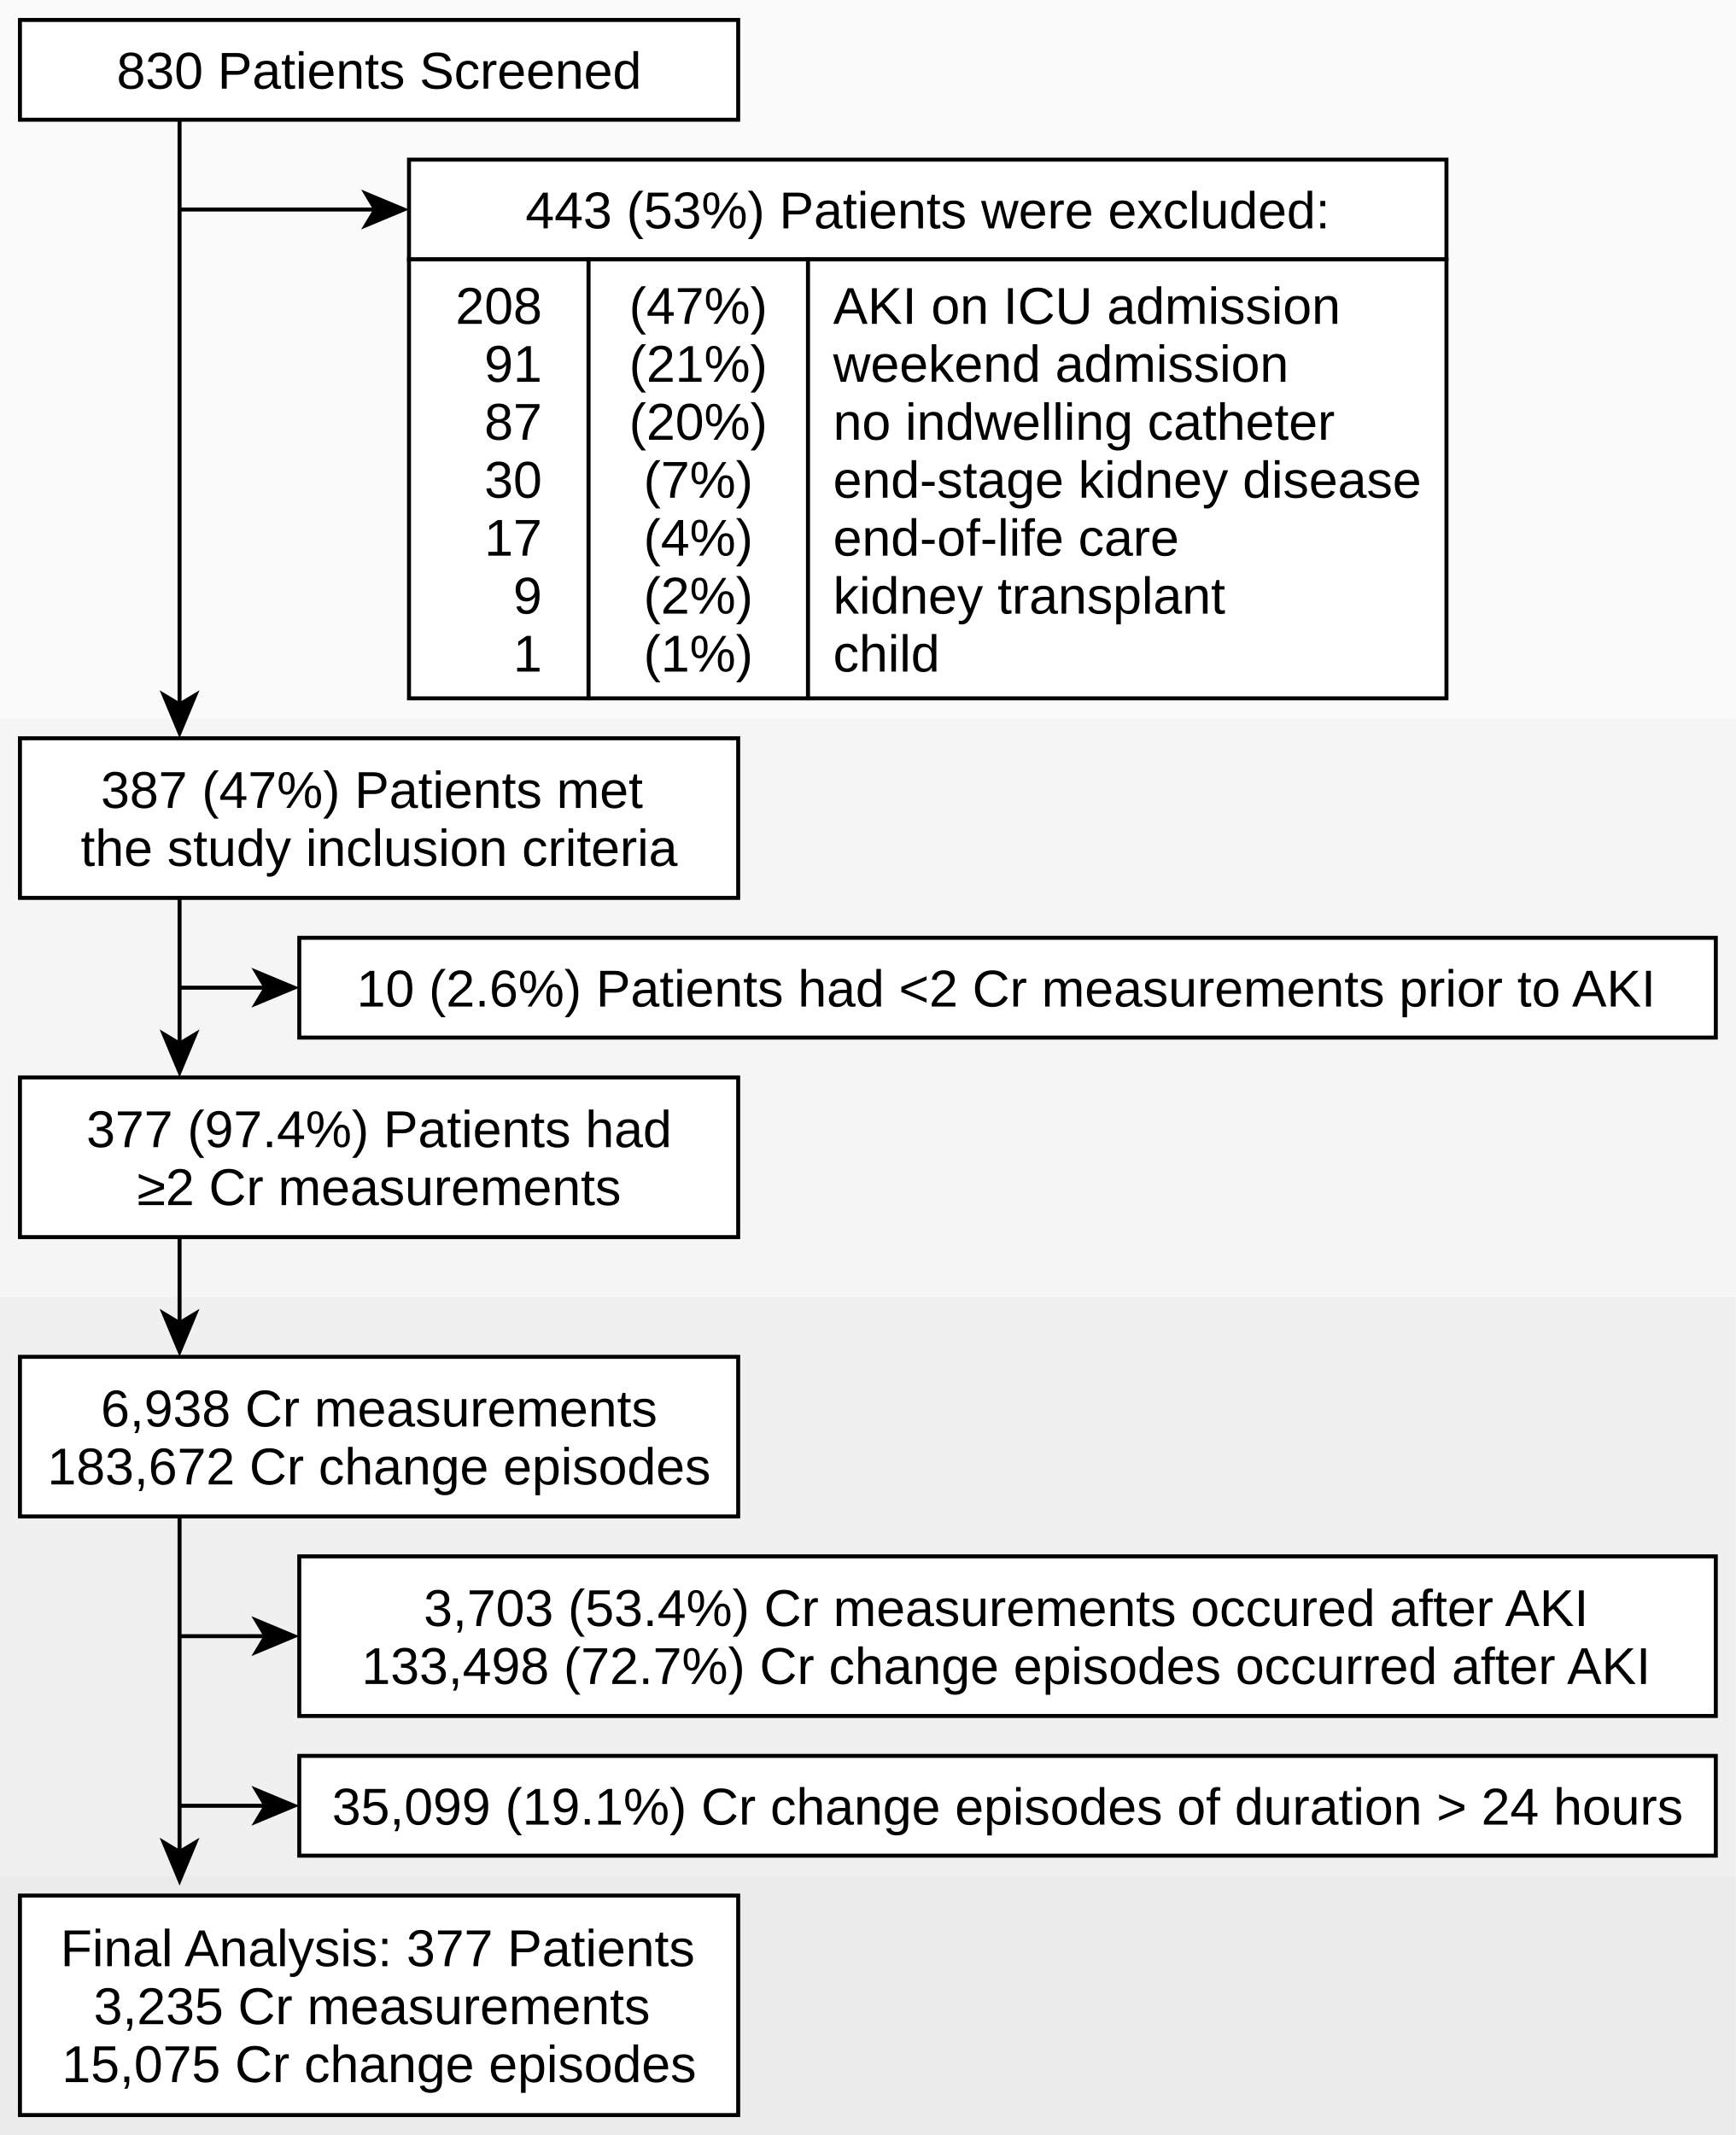
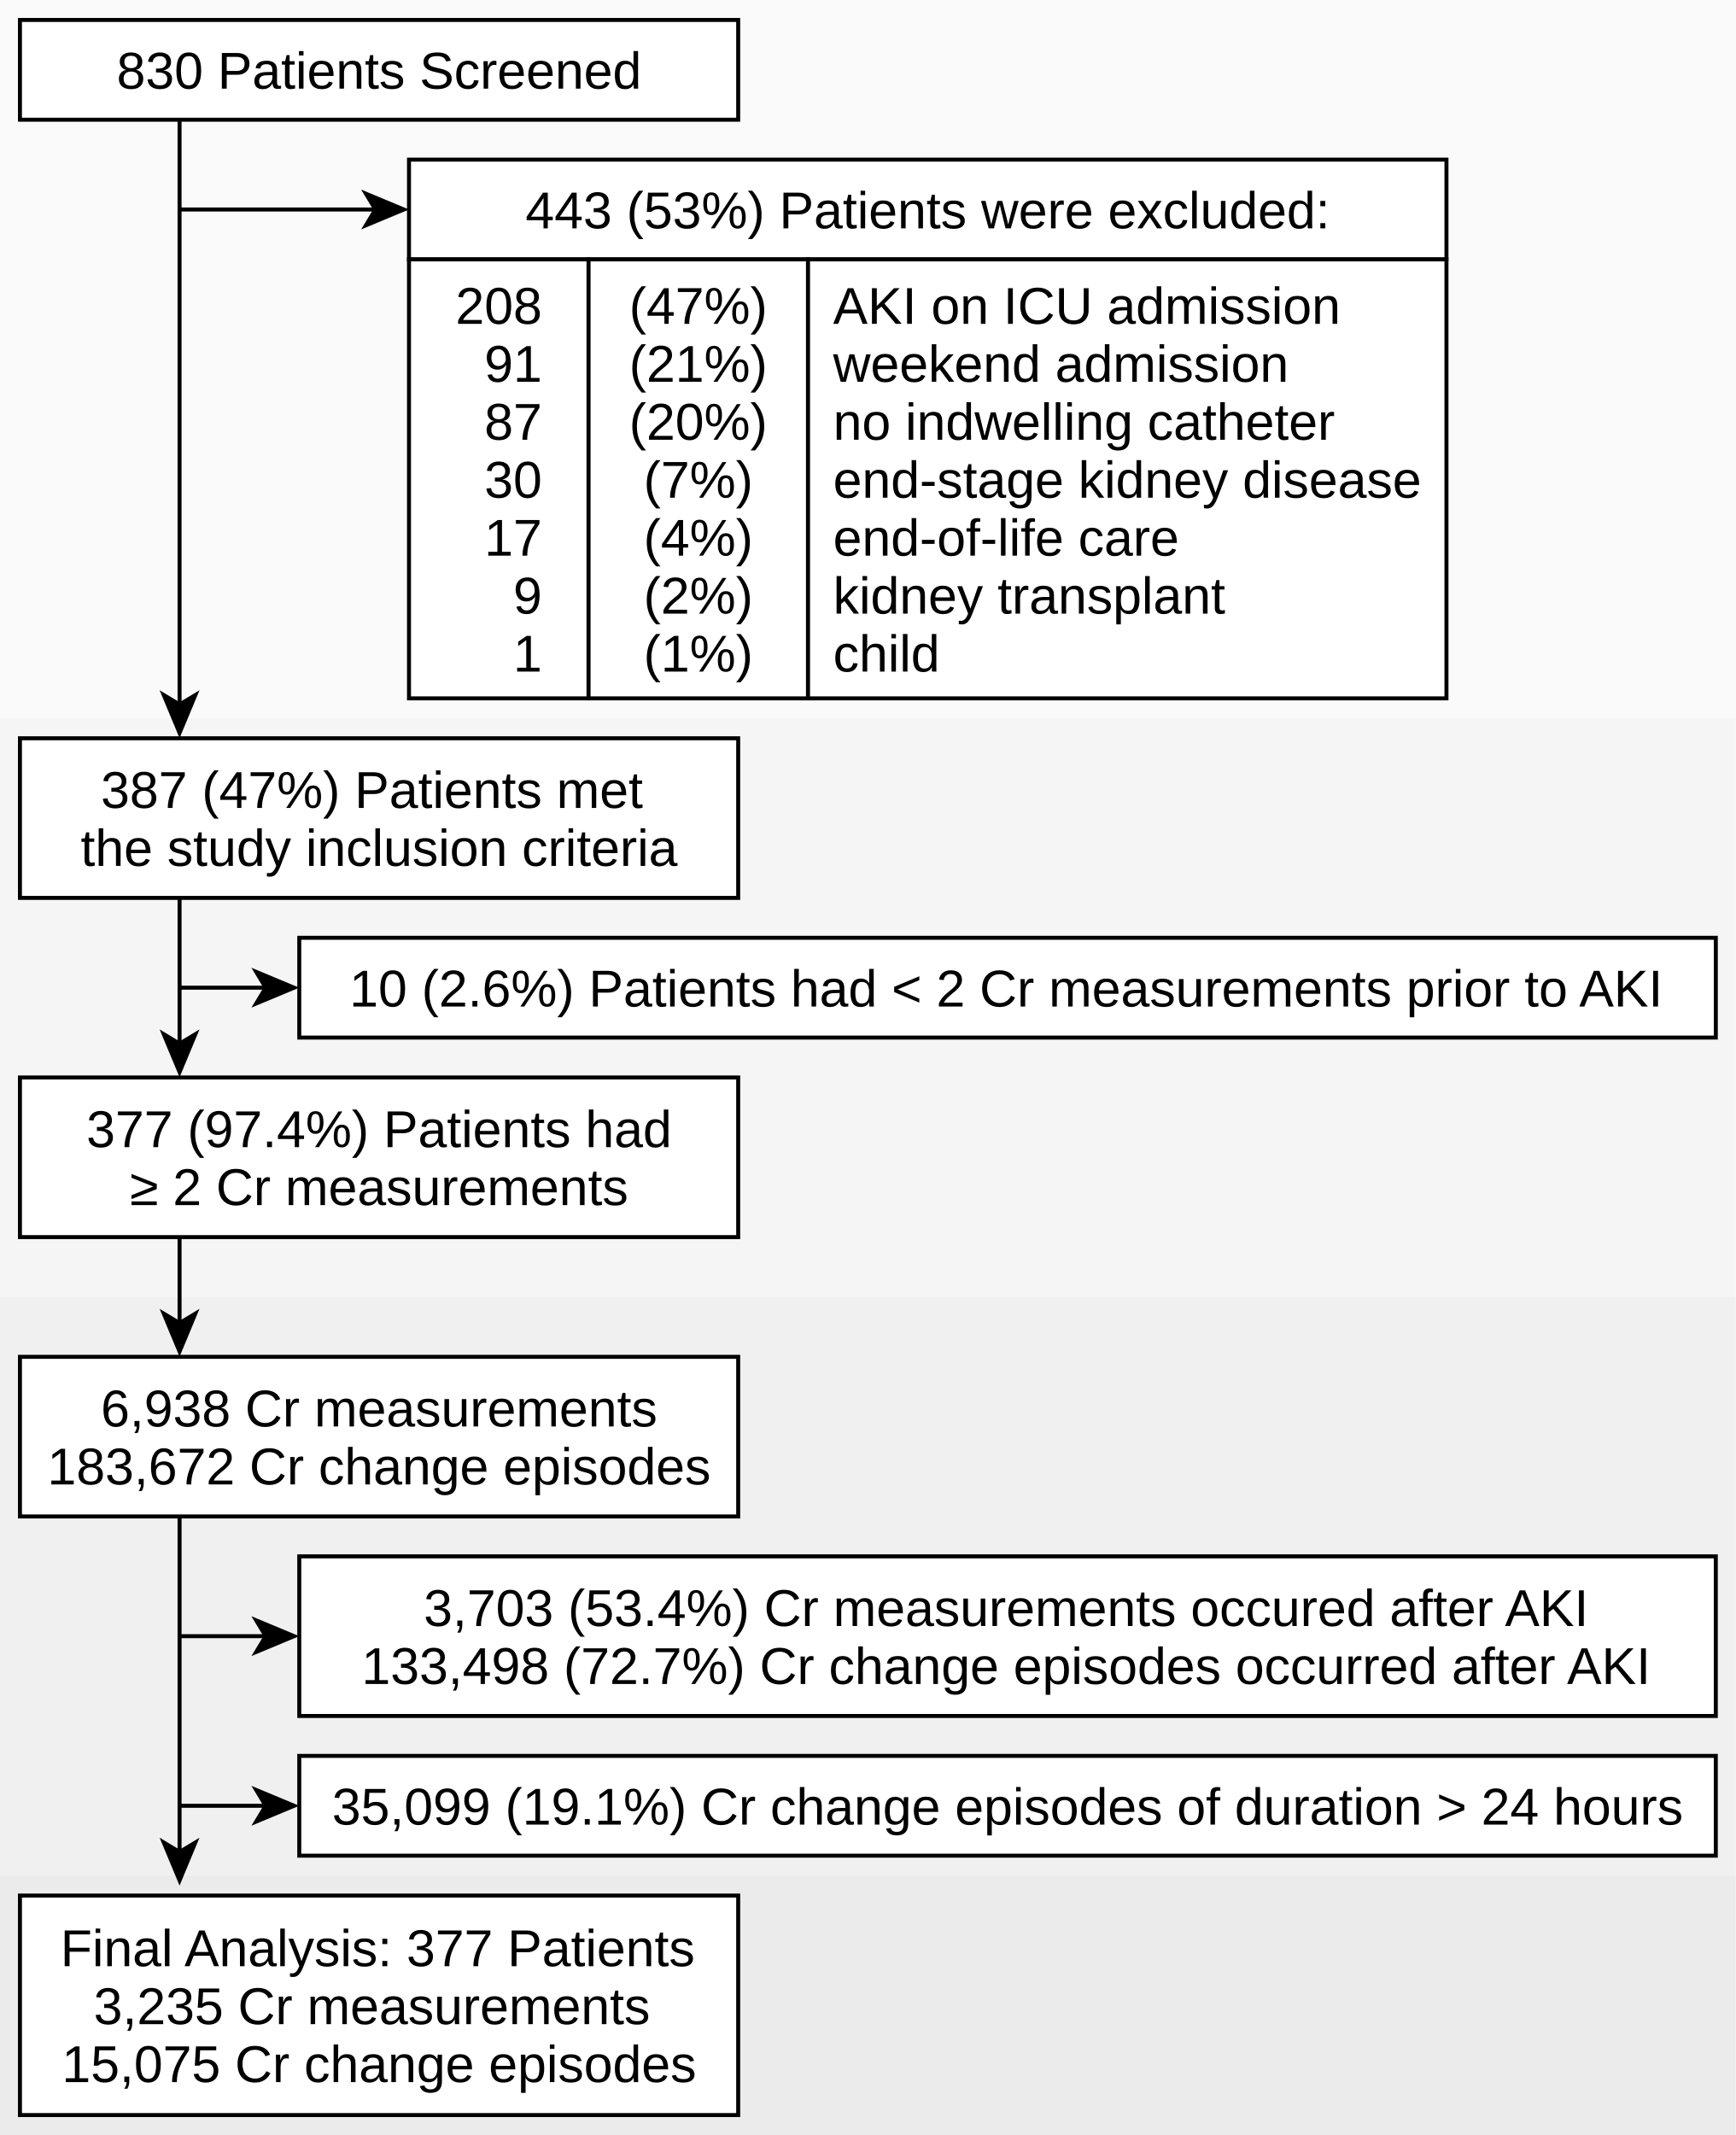
<svg xmlns="http://www.w3.org/2000/svg" fill-opacity="1" color-rendering="auto" color-interpolation="auto" text-rendering="auto" stroke="black" stroke-linecap="square" width="1305" stroke-miterlimit="10" shape-rendering="auto" stroke-opacity="1" fill="black" stroke-dasharray="none" font-weight="normal" stroke-width="1" height="1605" font-family="'Dialog'" font-style="normal" stroke-linejoin="miter" font-size="12px" stroke-dashoffset="0" image-rendering="auto">
  <defs id="genericDefs" />
  <g>
    <defs id="defs1">
      <clipPath clipPathUnits="userSpaceOnUse" id="clipPath1">
        <path d="M0 0 L1305 0 L1305 1605 L0 1605 L0 0 Z" />
      </clipPath>
      <clipPath clipPathUnits="userSpaceOnUse" id="clipPath2">
        <path d="M-25 10 L410 10 L410 545 L-25 545 L-25 10 Z" />
      </clipPath>
    </defs>
    <g fill="white" text-rendering="geometricPrecision" shape-rendering="geometricPrecision" transform="scale(3,3) translate(25,-10)" stroke="white">
      <rect x="-25" width="435" height="535" y="10" clip-path="url(#clipPath2)" stroke="none" />
    </g>
    <g fill="rgb(240,240,240)" text-rendering="geometricPrecision" shape-rendering="geometricPrecision" transform="matrix(3,0,0,3,75,-30)" stroke="rgb(240,240,240)">
      <rect x="-25" width="435" height="145" y="335" clip-path="url(#clipPath2)" stroke="none" />
      <rect x="-25" y="190" clip-path="url(#clipPath2)" fill="rgb(245,245,245)" width="435" height="145" stroke="none" />
      <rect x="-25" y="10" clip-path="url(#clipPath2)" fill="rgb(250,250,250)" width="435" height="180" stroke="none" />
      <rect x="-20" y="195" clip-path="url(#clipPath2)" fill="white" width="180" height="40" stroke="none" />
    </g>
    <g text-rendering="geometricPrecision" stroke-miterlimit="1.45" shape-rendering="geometricPrecision" transform="matrix(3,0,0,3,75,-30)" stroke-linecap="butt">
      <rect fill="none" x="-20" width="180" height="40" y="195" clip-path="url(#clipPath2)" />
      <text x="0.271" font-size="13px" y="212.458" clip-path="url(#clipPath2)" font-family="'Arial'" stroke="none" xml:space="preserve">387 (47%) Patients met </text>
      <text x="-4.785" font-size="13px" y="226.981" clip-path="url(#clipPath2)" font-family="'Arial'" stroke="none" xml:space="preserve">the study inclusion criteria</text>
    </g>
    <g fill="white" text-rendering="geometricPrecision" shape-rendering="geometricPrecision" transform="matrix(3,0,0,3,75,-30)" stroke="white">
      <rect x="50" width="355" height="25" y="245" clip-path="url(#clipPath2)" stroke="none" />
    </g>
    <g text-rendering="geometricPrecision" stroke-miterlimit="1.45" shape-rendering="geometricPrecision" transform="matrix(3,0,0,3,75,-30)" stroke-linecap="butt">
      <rect fill="none" x="50" width="355" height="25" y="245" clip-path="url(#clipPath2)" />
-       <text x="64.381" font-size="13px" y="262.219" clip-path="url(#clipPath2)" font-family="'Arial'" stroke="none" xml:space="preserve">10 (2.6%) Patients had &lt;2 Cr measurements prior to AKI</text>
+       <text x="62.575" font-size="13px" y="262.219" clip-path="url(#clipPath2)" font-family="'Arial'" stroke="none" xml:space="preserve">10 (2.6%) Patients had &lt; 2 Cr measurements prior to AKI</text>
    </g>
    <g fill="white" text-rendering="geometricPrecision" shape-rendering="geometricPrecision" transform="matrix(3,0,0,3,75,-30)" stroke="white">
      <rect x="-20" width="180" height="40" y="280" clip-path="url(#clipPath2)" stroke="none" />
    </g>
    <g text-rendering="geometricPrecision" stroke-miterlimit="1.45" shape-rendering="geometricPrecision" transform="matrix(3,0,0,3,75,-30)" stroke-linecap="butt">
      <rect fill="none" x="-20" width="180" height="40" y="280" clip-path="url(#clipPath2)" />
      <text x="-3.353" font-size="13px" y="297.458" clip-path="url(#clipPath2)" font-family="'Arial'" stroke="none" xml:space="preserve">377 (97.4%) Patients had</text>
-       <text x="9.358" font-size="13px" y="311.981" clip-path="url(#clipPath2)" font-family="'Arial'" stroke="none" xml:space="preserve">≥2 Cr measurements</text>
+       <text x="7.552" font-size="13px" y="311.981" clip-path="url(#clipPath2)" font-family="'Arial'" stroke="none" xml:space="preserve">≥ 2 Cr measurements</text>
    </g>
    <g fill="white" text-rendering="geometricPrecision" shape-rendering="geometricPrecision" transform="matrix(3,0,0,3,75,-30)" stroke="white">
      <rect x="-20" width="180" height="25" y="15" clip-path="url(#clipPath2)" stroke="none" />
    </g>
    <g text-rendering="geometricPrecision" stroke-miterlimit="1.45" shape-rendering="geometricPrecision" transform="matrix(3,0,0,3,75,-30)" stroke-linecap="butt">
      <rect fill="none" x="-20" width="180" height="25" y="15" clip-path="url(#clipPath2)" />
      <text x="4.232" font-size="13px" y="32.219" clip-path="url(#clipPath2)" font-family="'Arial'" stroke="none" xml:space="preserve">830 Patients Screened</text>
    </g>
    <g fill="white" text-rendering="geometricPrecision" shape-rendering="geometricPrecision" transform="matrix(3,0,0,3,75,-30)" stroke="white">
      <rect x="77.5" width="260" height="25" y="50" clip-path="url(#clipPath2)" stroke="none" />
    </g>
    <g text-rendering="geometricPrecision" stroke-miterlimit="1.45" shape-rendering="geometricPrecision" transform="matrix(3,0,0,3,75,-30)" stroke-linecap="butt">
      <rect fill="none" x="77.5" width="260" height="25" y="50" clip-path="url(#clipPath2)" />
      <text x="106.693" font-size="13px" y="67.219" clip-path="url(#clipPath2)" font-family="'Arial'" stroke="none" xml:space="preserve">443 (53%) Patients were excluded:</text>
    </g>
    <g fill="white" text-rendering="geometricPrecision" shape-rendering="geometricPrecision" transform="matrix(3,0,0,3,75,-30)" stroke="white">
      <rect x="77.5" width="45" height="110" y="75" clip-path="url(#clipPath2)" stroke="none" />
    </g>
    <g text-rendering="geometricPrecision" stroke-miterlimit="1.45" shape-rendering="geometricPrecision" transform="matrix(3,0,0,3,75,-30)" stroke-linecap="butt">
      <rect fill="none" x="77.5" width="45" height="110" y="75" clip-path="url(#clipPath2)" />
      <text x="89.155" font-size="13px" y="91.149" clip-path="url(#clipPath2)" font-family="'Arial'" stroke="none" xml:space="preserve">208</text>
      <text x="96.385" font-size="13px" y="105.673" clip-path="url(#clipPath2)" font-family="'Arial'" stroke="none" xml:space="preserve">91</text>
      <text x="96.385" font-size="13px" y="120.196" clip-path="url(#clipPath2)" font-family="'Arial'" stroke="none" xml:space="preserve">87</text>
      <text x="96.385" font-size="13px" y="134.72" clip-path="url(#clipPath2)" font-family="'Arial'" stroke="none" xml:space="preserve">30</text>
      <text x="96.385" font-size="13px" y="149.243" clip-path="url(#clipPath2)" font-family="'Arial'" stroke="none" xml:space="preserve">17</text>
      <text x="100.003" font-size="13px" y="163.766" clip-path="url(#clipPath2)" font-family="'Arial'" stroke="none" xml:space="preserve"> 9</text>
      <text x="100.003" font-size="13px" y="178.29" clip-path="url(#clipPath2)" font-family="'Arial'" stroke="none" xml:space="preserve"> 1</text>
    </g>
    <g fill="white" text-rendering="geometricPrecision" shape-rendering="geometricPrecision" transform="matrix(3,0,0,3,75,-30)" stroke="white">
      <rect x="122.5" width="55" height="110" y="75" clip-path="url(#clipPath2)" stroke="none" />
    </g>
    <g text-rendering="geometricPrecision" stroke-miterlimit="1.45" shape-rendering="geometricPrecision" transform="matrix(3,0,0,3,75,-30)" stroke-linecap="butt">
      <rect fill="none" x="122.5" width="55" height="110" y="75" clip-path="url(#clipPath2)" />
      <text x="132.661" font-size="13px" y="91.149" clip-path="url(#clipPath2)" font-family="'Arial'" stroke="none" xml:space="preserve">(47%)</text>
      <text x="132.661" font-size="13px" y="105.673" clip-path="url(#clipPath2)" font-family="'Arial'" stroke="none" xml:space="preserve">(21%)</text>
      <text x="132.661" font-size="13px" y="120.196" clip-path="url(#clipPath2)" font-family="'Arial'" stroke="none" xml:space="preserve">(20%)</text>
      <text x="136.276" font-size="13px" y="134.72" clip-path="url(#clipPath2)" font-family="'Arial'" stroke="none" xml:space="preserve">(7%)</text>
      <text x="136.276" font-size="13px" y="149.243" clip-path="url(#clipPath2)" font-family="'Arial'" stroke="none" xml:space="preserve">(4%)</text>
      <text x="136.276" font-size="13px" y="163.766" clip-path="url(#clipPath2)" font-family="'Arial'" stroke="none" xml:space="preserve">(2%)</text>
      <text x="136.276" font-size="13px" y="178.29" clip-path="url(#clipPath2)" font-family="'Arial'" stroke="none" xml:space="preserve">(1%)</text>
    </g>
    <g fill="white" text-rendering="geometricPrecision" shape-rendering="geometricPrecision" transform="matrix(3,0,0,3,75,-30)" stroke="white">
      <rect x="177.5" width="160" height="110" y="75" clip-path="url(#clipPath2)" stroke="none" />
    </g>
    <g text-rendering="geometricPrecision" stroke-miterlimit="1.45" shape-rendering="geometricPrecision" transform="matrix(3,0,0,3,75,-30)" stroke-linecap="butt">
      <rect fill="none" x="177.5" width="160" height="110" y="75" clip-path="url(#clipPath2)" />
      <text x="183.785" font-size="13px" y="91.149" clip-path="url(#clipPath2)" font-family="'Arial'" stroke="none" xml:space="preserve">AKI on ICU admission</text>
      <text x="183.785" font-size="13px" y="105.673" clip-path="url(#clipPath2)" font-family="'Arial'" stroke="none" xml:space="preserve">weekend admission</text>
      <text x="183.785" font-size="13px" y="120.196" clip-path="url(#clipPath2)" font-family="'Arial'" stroke="none" xml:space="preserve">no indwelling catheter</text>
      <text x="183.785" font-size="13px" y="134.72" clip-path="url(#clipPath2)" font-family="'Arial'" stroke="none" xml:space="preserve">end-stage kidney disease</text>
      <text x="183.785" font-size="13px" y="149.243" clip-path="url(#clipPath2)" font-family="'Arial'" stroke="none" xml:space="preserve">end-of-life care</text>
      <text x="183.785" font-size="13px" y="163.766" clip-path="url(#clipPath2)" font-family="'Arial'" stroke="none" xml:space="preserve">kidney transplant</text>
      <text x="183.785" font-size="13px" y="178.29" clip-path="url(#clipPath2)" font-family="'Arial'" stroke="none" xml:space="preserve">child</text>
    </g>
    <g fill="white" text-rendering="geometricPrecision" shape-rendering="geometricPrecision" transform="matrix(3,0,0,3,75,-30)" stroke="white">
      <rect x="-20" width="180" height="40" y="350" clip-path="url(#clipPath2)" stroke="none" />
    </g>
    <g text-rendering="geometricPrecision" stroke-miterlimit="1.45" shape-rendering="geometricPrecision" transform="matrix(3,0,0,3,75,-30)" stroke-linecap="butt">
      <rect fill="none" x="-20" width="180" height="40" y="350" clip-path="url(#clipPath2)" />
      <text x="0.274" font-size="13px" y="367.458" clip-path="url(#clipPath2)" font-family="'Arial'" stroke="none" xml:space="preserve">6,938 Cr measurements</text>
      <text x="-13.116" font-size="13px" y="381.981" clip-path="url(#clipPath2)" font-family="'Arial'" stroke="none" xml:space="preserve">183,672 Cr change episodes</text>
    </g>
    <g fill="white" text-rendering="geometricPrecision" shape-rendering="geometricPrecision" transform="matrix(3,0,0,3,75,-30)" stroke="white">
      <rect x="50" width="355" height="40" y="400" clip-path="url(#clipPath2)" stroke="none" />
    </g>
    <g text-rendering="geometricPrecision" stroke-miterlimit="1.45" shape-rendering="geometricPrecision" transform="matrix(3,0,0,3,75,-30)" stroke-linecap="butt">
      <rect fill="none" x="50" width="355" height="40" y="400" clip-path="url(#clipPath2)" />
      <text x="81.183" font-size="13px" y="417.458" clip-path="url(#clipPath2)" font-family="'Arial'" stroke="none" xml:space="preserve">3,703 (53.4%) Cr measurements occured after AKI</text>
      <text x="65.628" font-size="13px" y="431.981" clip-path="url(#clipPath2)" font-family="'Arial'" stroke="none" xml:space="preserve">133,498 (72.7%) Cr change episodes occurred after AKI</text>
    </g>
    <g fill="rgb(235,235,235)" text-rendering="geometricPrecision" shape-rendering="geometricPrecision" transform="matrix(3,0,0,3,75,-30)" stroke="rgb(235,235,235)">
      <rect x="-25" width="435" height="65" y="480" clip-path="url(#clipPath2)" stroke="none" />
      <rect x="-20" y="485" clip-path="url(#clipPath2)" fill="white" width="180" height="55" stroke="none" />
    </g>
    <g text-rendering="geometricPrecision" stroke-miterlimit="1.45" shape-rendering="geometricPrecision" transform="matrix(3,0,0,3,75,-30)" stroke-linecap="butt">
      <rect fill="none" x="-20" width="180" height="55" y="485" clip-path="url(#clipPath2)" />
      <text x="-9.847" font-size="13px" y="502.696" clip-path="url(#clipPath2)" font-family="'Arial'" stroke="none" xml:space="preserve">Final Analysis: 377 Patients</text>
      <text x="-1.532" font-size="13px" y="517.22" clip-path="url(#clipPath2)" font-family="'Arial'" stroke="none" xml:space="preserve">3,235 Cr measurements </text>
      <text x="-9.501" font-size="13px" y="531.743" clip-path="url(#clipPath2)" font-family="'Arial'" stroke="none" xml:space="preserve">15,075 Cr change episodes</text>
    </g>
    <g fill="white" text-rendering="geometricPrecision" shape-rendering="geometricPrecision" transform="matrix(3,0,0,3,75,-30)" stroke="white">
      <rect x="50" width="355" height="25" y="450" clip-path="url(#clipPath2)" stroke="none" />
    </g>
    <g text-rendering="geometricPrecision" stroke-miterlimit="1.45" shape-rendering="geometricPrecision" transform="matrix(3,0,0,3,75,-30)" stroke-linecap="butt">
      <rect fill="none" x="50" width="355" height="25" y="450" clip-path="url(#clipPath2)" />
      <text x="58.208" font-size="13px" y="467.219" clip-path="url(#clipPath2)" font-family="'Arial'" stroke="none" xml:space="preserve">35,099 (19.1%) Cr change episodes of duration &gt; 24 hours</text>
      <path fill="none" d="M20 257.5 L42 257.5" clip-path="url(#clipPath2)" />
      <path d="M50 257.5 L38 252.5 L41 257.5 L38 262.5 Z" clip-path="url(#clipPath2)" stroke="none" />
      <path fill="none" d="M20 235 L20 271.956" clip-path="url(#clipPath2)" />
      <path d="M20 279.956 L25 267.956 L20 270.956 L15 267.956 Z" clip-path="url(#clipPath2)" stroke="none" />
      <path fill="none" d="M20 40 L20 186.962" clip-path="url(#clipPath2)" />
      <path d="M20 194.962 L25 182.962 L20 185.962 L15 182.962 Z" clip-path="url(#clipPath2)" stroke="none" />
      <path fill="none" d="M20 62.5 L69.5 62.5" clip-path="url(#clipPath2)" />
      <path d="M77.5 62.5 L65.5 57.5 L68.5 62.5 L65.5 67.5 Z" clip-path="url(#clipPath2)" stroke="none" />
      <path fill="none" d="M20 320 L20 341.971" clip-path="url(#clipPath2)" />
      <path d="M20 349.971 L25 337.971 L20 340.971 L15 337.971 Z" clip-path="url(#clipPath2)" stroke="none" />
      <path fill="none" d="M20 420 L42 420" clip-path="url(#clipPath2)" />
      <path d="M50 420 L38 415 L41 420 L38 425 Z" clip-path="url(#clipPath2)" stroke="none" />
      <path fill="none" d="M20 390 L20 474.5" clip-path="url(#clipPath2)" />
      <path d="M20 482.5 L25 470.5 L20 473.5 L15 470.5 Z" clip-path="url(#clipPath2)" stroke="none" />
      <path fill="none" d="M20 462.5 L42 462.5" clip-path="url(#clipPath2)" />
      <path d="M50 462.5 L38 457.5 L41 462.5 L38 467.5 Z" clip-path="url(#clipPath2)" stroke="none" />
    </g>
  </g>
</svg>
